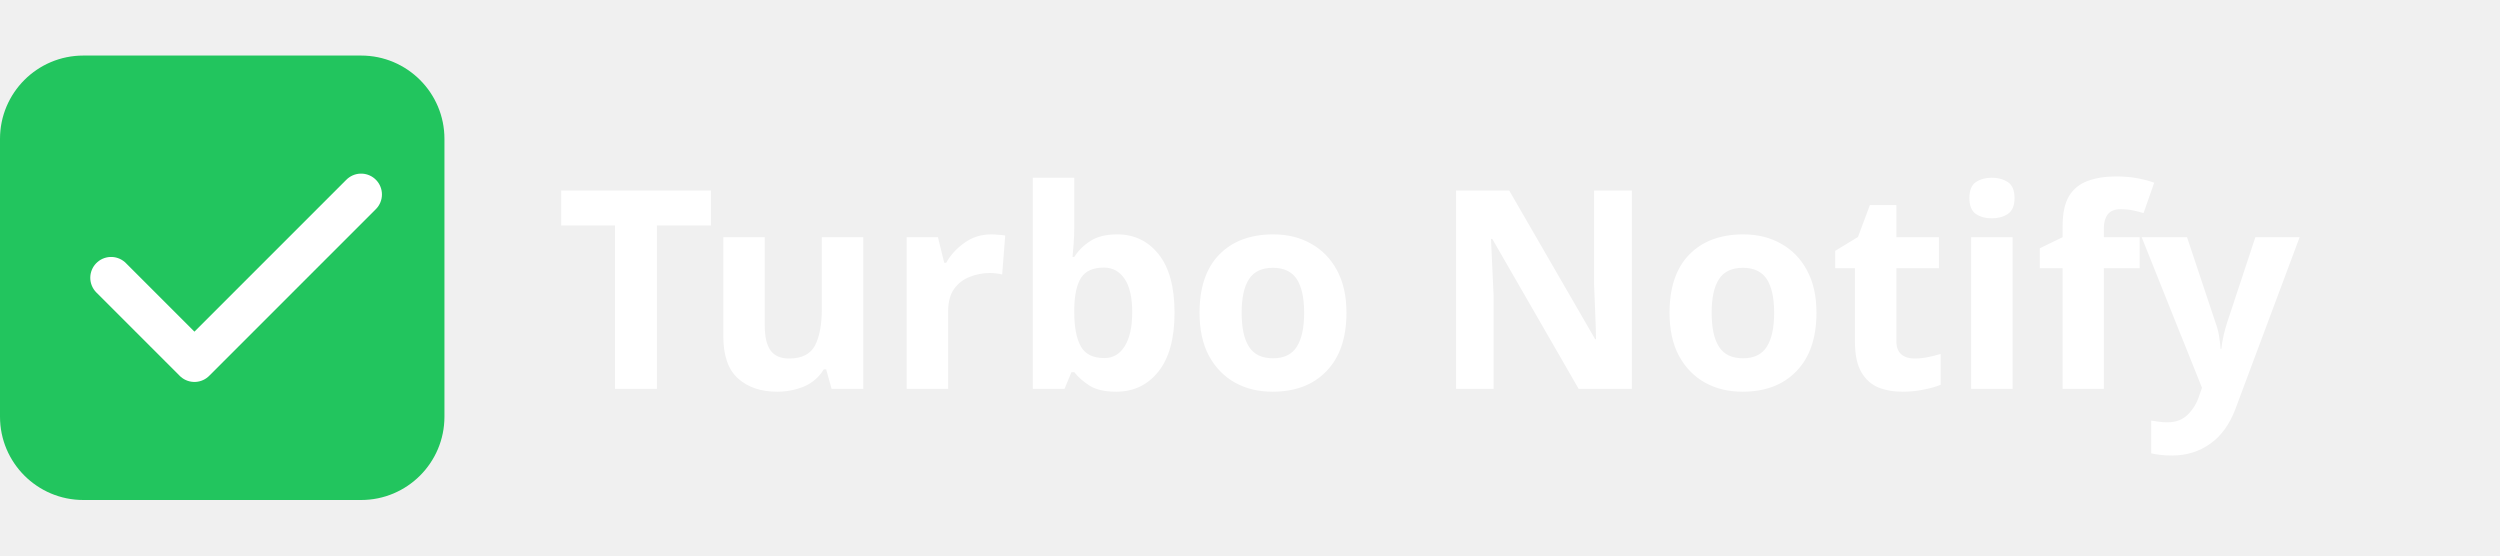
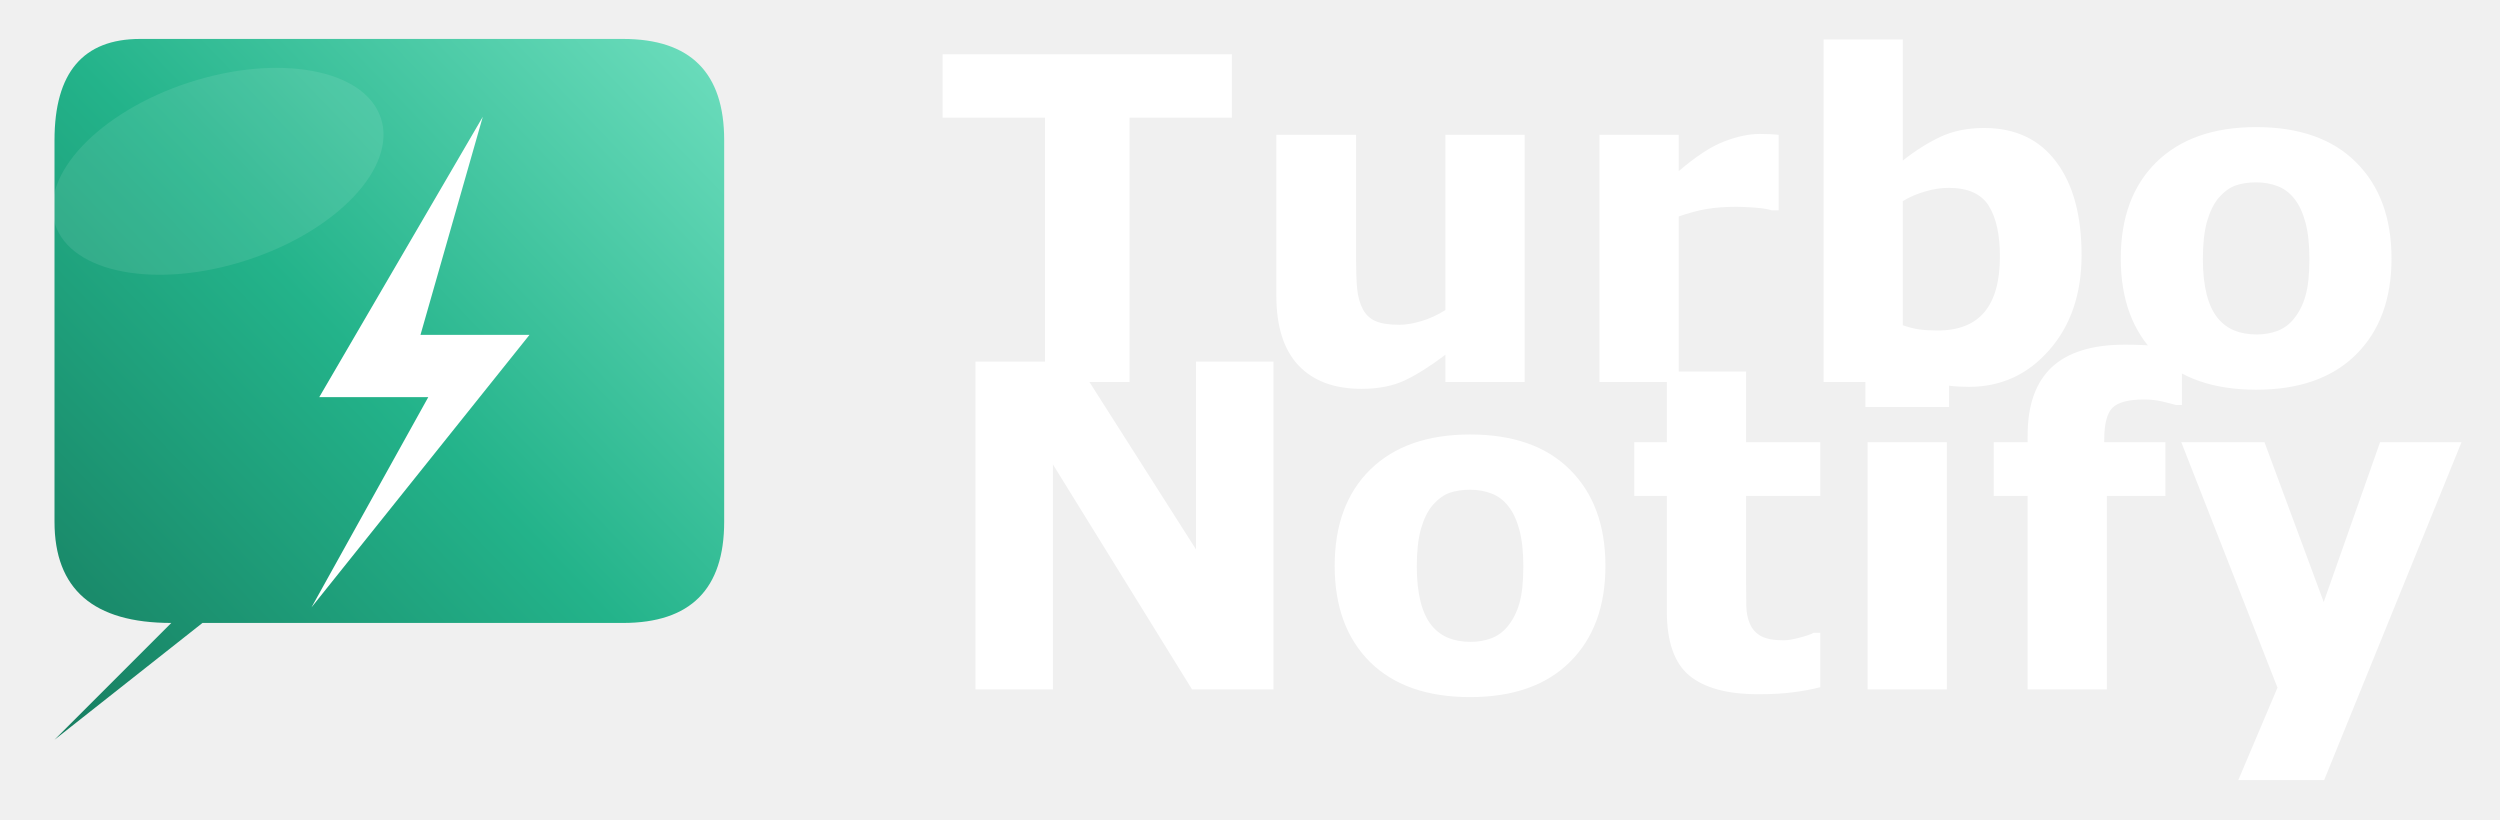
- <svg xmlns="http://www.w3.org/2000/svg" viewBox="0 0 180 40" fill="none">
-   <rect x="0" y="4" width="32" height="32" rx="6" fill="#22c55e" />
-   <path d="M8 20l6 6 12-12" stroke="#fff" stroke-width="3" stroke-linecap="round" stroke-linejoin="round" />
-   <text x="40" y="28" font-family="system-ui, sans-serif" font-size="20" font-weight="700" fill="#ffffff">Turbo Notify</text>
+ <svg xmlns="http://www.w3.org/2000/svg" viewBox="0 0 244 80" role="img" aria-label="Turbo Notify">
+   <defs>
+     <linearGradient id="g" x1="1" y1="0" x2="0" y2="1">
+       <stop offset="0%" stop-color="#6edebe" />
+       <stop offset="50%" stop-color="#23b38a" />
+       <stop offset="100%" stop-color="#177d60" />
+     </linearGradient>
+   </defs>
+   <g transform="scale(0.76)">
+     <path d="M 18,5 H 80 Q 93,5 93,18 V 67 Q 93,80 80,80 H 26 L 7,95 L 22,80 Q 7,80 7,67 V 18 Q 7,5 18,5 Z" fill="url(#g)" />
+     <ellipse cx="28" cy="22" rx="22" ry="12" fill="white" fill-opacity="0.09" transform="rotate(-18 28 22)" />
+     <path d="M 62,15 L 41,51 H 55 L 40,78 L 68,43 H 54 Z" fill="white" />
+   </g>
+   <g transform="translate(81.120,-10.715)">
+     <path d="M 39.111,22.197 H 29.121 V 48 h -8.25 V 22.197 h -9.99 v -6.188 H 39.111 Z M 67.686,48 h -7.734 v -2.664 q -2.148,1.633 -3.932,2.492 -1.783,0.838 -4.254,0.838 -3.996,0 -6.166,-2.299 -2.148,-2.299 -2.148,-6.789 V 23.873 h 7.777 v 11.967 q 0,1.826 0.107,3.051 0.129,1.203 0.559,1.998 0.408,0.795 1.225,1.16 0.838,0.365 2.32,0.365 0.988,0 2.191,-0.365 1.203,-0.365 2.32,-1.074 V 23.873 h 7.734 z M 92.479,31.242 h -0.688 q -0.494,-0.172 -1.59,-0.258 -1.096,-0.086 -1.826,-0.086 -1.654,0 -2.922,0.215 -1.268,0.215 -2.729,0.73 V 48 H 74.99 V 23.873 h 7.734 v 3.545 q 2.557,-2.191 4.447,-2.9 1.891,-0.73 3.48,-0.73 0.408,0 0.924,0.021 0.516,0.021 0.902,0.064 z m 29.563,4.361 q 0,5.693 -3.158,9.281 -3.137,3.588 -7.842,3.588 -2.02,0 -3.545,-0.43 -1.525,-0.43 -2.9,-1.246 L 104.273,48 H 96.861 V 14.57 h 7.734 v 11.816 q 1.783,-1.418 3.631,-2.299 1.869,-0.881 4.297,-0.881 4.576,0 7.047,3.309 2.471,3.287 2.471,9.088 z m -7.971,0.15 q 0,-3.223 -1.096,-4.963 -1.096,-1.74 -3.91,-1.74 -1.096,0 -2.256,0.344 -1.16,0.322 -2.213,0.945 v 12.117 q 0.838,0.301 1.59,0.408 0.752,0.107 1.805,0.107 3.072,0 4.576,-1.805 1.504,-1.805 1.504,-5.414 z m 38.221,0.193 q 0,5.951 -3.48,9.389 -3.459,3.416 -9.732,3.416 -6.273,0 -9.754,-3.416 -3.459,-3.438 -3.459,-9.389 0,-5.994 3.48,-9.41 3.502,-3.416 9.732,-3.416 6.316,0 9.754,3.438 3.459,3.438 3.459,9.389 z m -9.518,5.865 q 0.752,-0.924 1.117,-2.213 0.387,-1.311 0.387,-3.609 0,-2.127 -0.387,-3.566 -0.387,-1.439 -1.074,-2.299 -0.688,-0.881 -1.654,-1.246 -0.967,-0.365 -2.084,-0.365 -1.117,0 -1.998,0.301 -0.859,0.301 -1.654,1.203 -0.709,0.838 -1.139,2.299 -0.408,1.461 -0.408,3.674 0,1.977 0.365,3.438 0.365,1.439 1.074,2.32 0.688,0.838 1.633,1.225 0.967,0.387 2.191,0.387 1.053,0 1.998,-0.344 0.967,-0.365 1.633,-1.203 z" fill="#ffffff" />
+     <path d="M 43.172,78 H 35.223 L 21.645,56.043 V 78 h -7.562 V 46.01 h 9.861 L 35.609,64.336 V 46.01 h 7.562 z M 75.57,65.947 q 0,5.951 -3.48,9.389 -3.459,3.416 -9.732,3.416 -6.273,0 -9.754,-3.416 -3.459,-3.438 -3.459,-9.389 0,-5.994 3.48,-9.41 3.502,-3.416 9.732,-3.416 6.316,0 9.754,3.438 3.459,3.438 3.459,9.389 z M 66.053,71.812 q 0.752,-0.924 1.117,-2.213 0.387,-1.311 0.387,-3.609 0,-2.127 -0.387,-3.566 -0.387,-1.439 -1.074,-2.299 -0.688,-0.881 -1.654,-1.246 -0.967,-0.365 -2.084,-0.365 -1.117,0 -1.998,0.301 -0.859,0.301 -1.654,1.203 -0.709,0.838 -1.139,2.299 -0.408,1.461 -0.408,3.674 0,1.977 0.365,3.438 0.365,1.439 1.074,2.32 0.688,0.838 1.633,1.225 0.967,0.387 2.191,0.387 1.053,0 1.998,-0.344 0.967,-0.365 1.633,-1.203 z m 30.486,5.973 q -1.246,0.322 -2.643,0.494 -1.396,0.193 -3.416,0.193 -4.512,0 -6.725,-1.826 -2.191,-1.826 -2.191,-6.252 V 59.115 h -3.18 v -5.242 h 3.18 v -6.896 h 7.734 v 6.896 h 7.24 v 5.242 h -7.24 v 8.551 q 0,1.268 0.021,2.213 0.021,0.945 0.344,1.697 0.301,0.752 1.053,1.203 0.773,0.43 2.234,0.43 0.602,0 1.568,-0.258 0.988,-0.258 1.375,-0.473 h 0.645 z M 108.893,78 H 101.158 V 53.873 h 7.734 z m 0.215,-27.564 h -8.164 v -5.865 h 8.164 z m 22.73,-0.193 h -0.58 q -0.516,-0.15 -1.354,-0.344 -0.816,-0.193 -1.762,-0.193 -2.277,0 -3.094,0.816 -0.795,0.816 -0.795,3.158 v 0.193 h 5.973 v 5.242 h -5.715 V 78 h -7.734 V 59.115 h -3.309 v -5.242 h 3.309 v -0.666 q 0,-4.426 2.342,-6.639 2.363,-2.213 7.133,-2.213 1.719,0 3.115,0.129 1.396,0.107 2.471,0.301 z m 13.836,19.229 5.5,-15.598 h 7.949 L 145.717,86.852 h -8.379 l 3.824,-9.023 -9.389,-23.955 h 8.121 z" fill="#ffffff" />
+   </g>
</svg>
